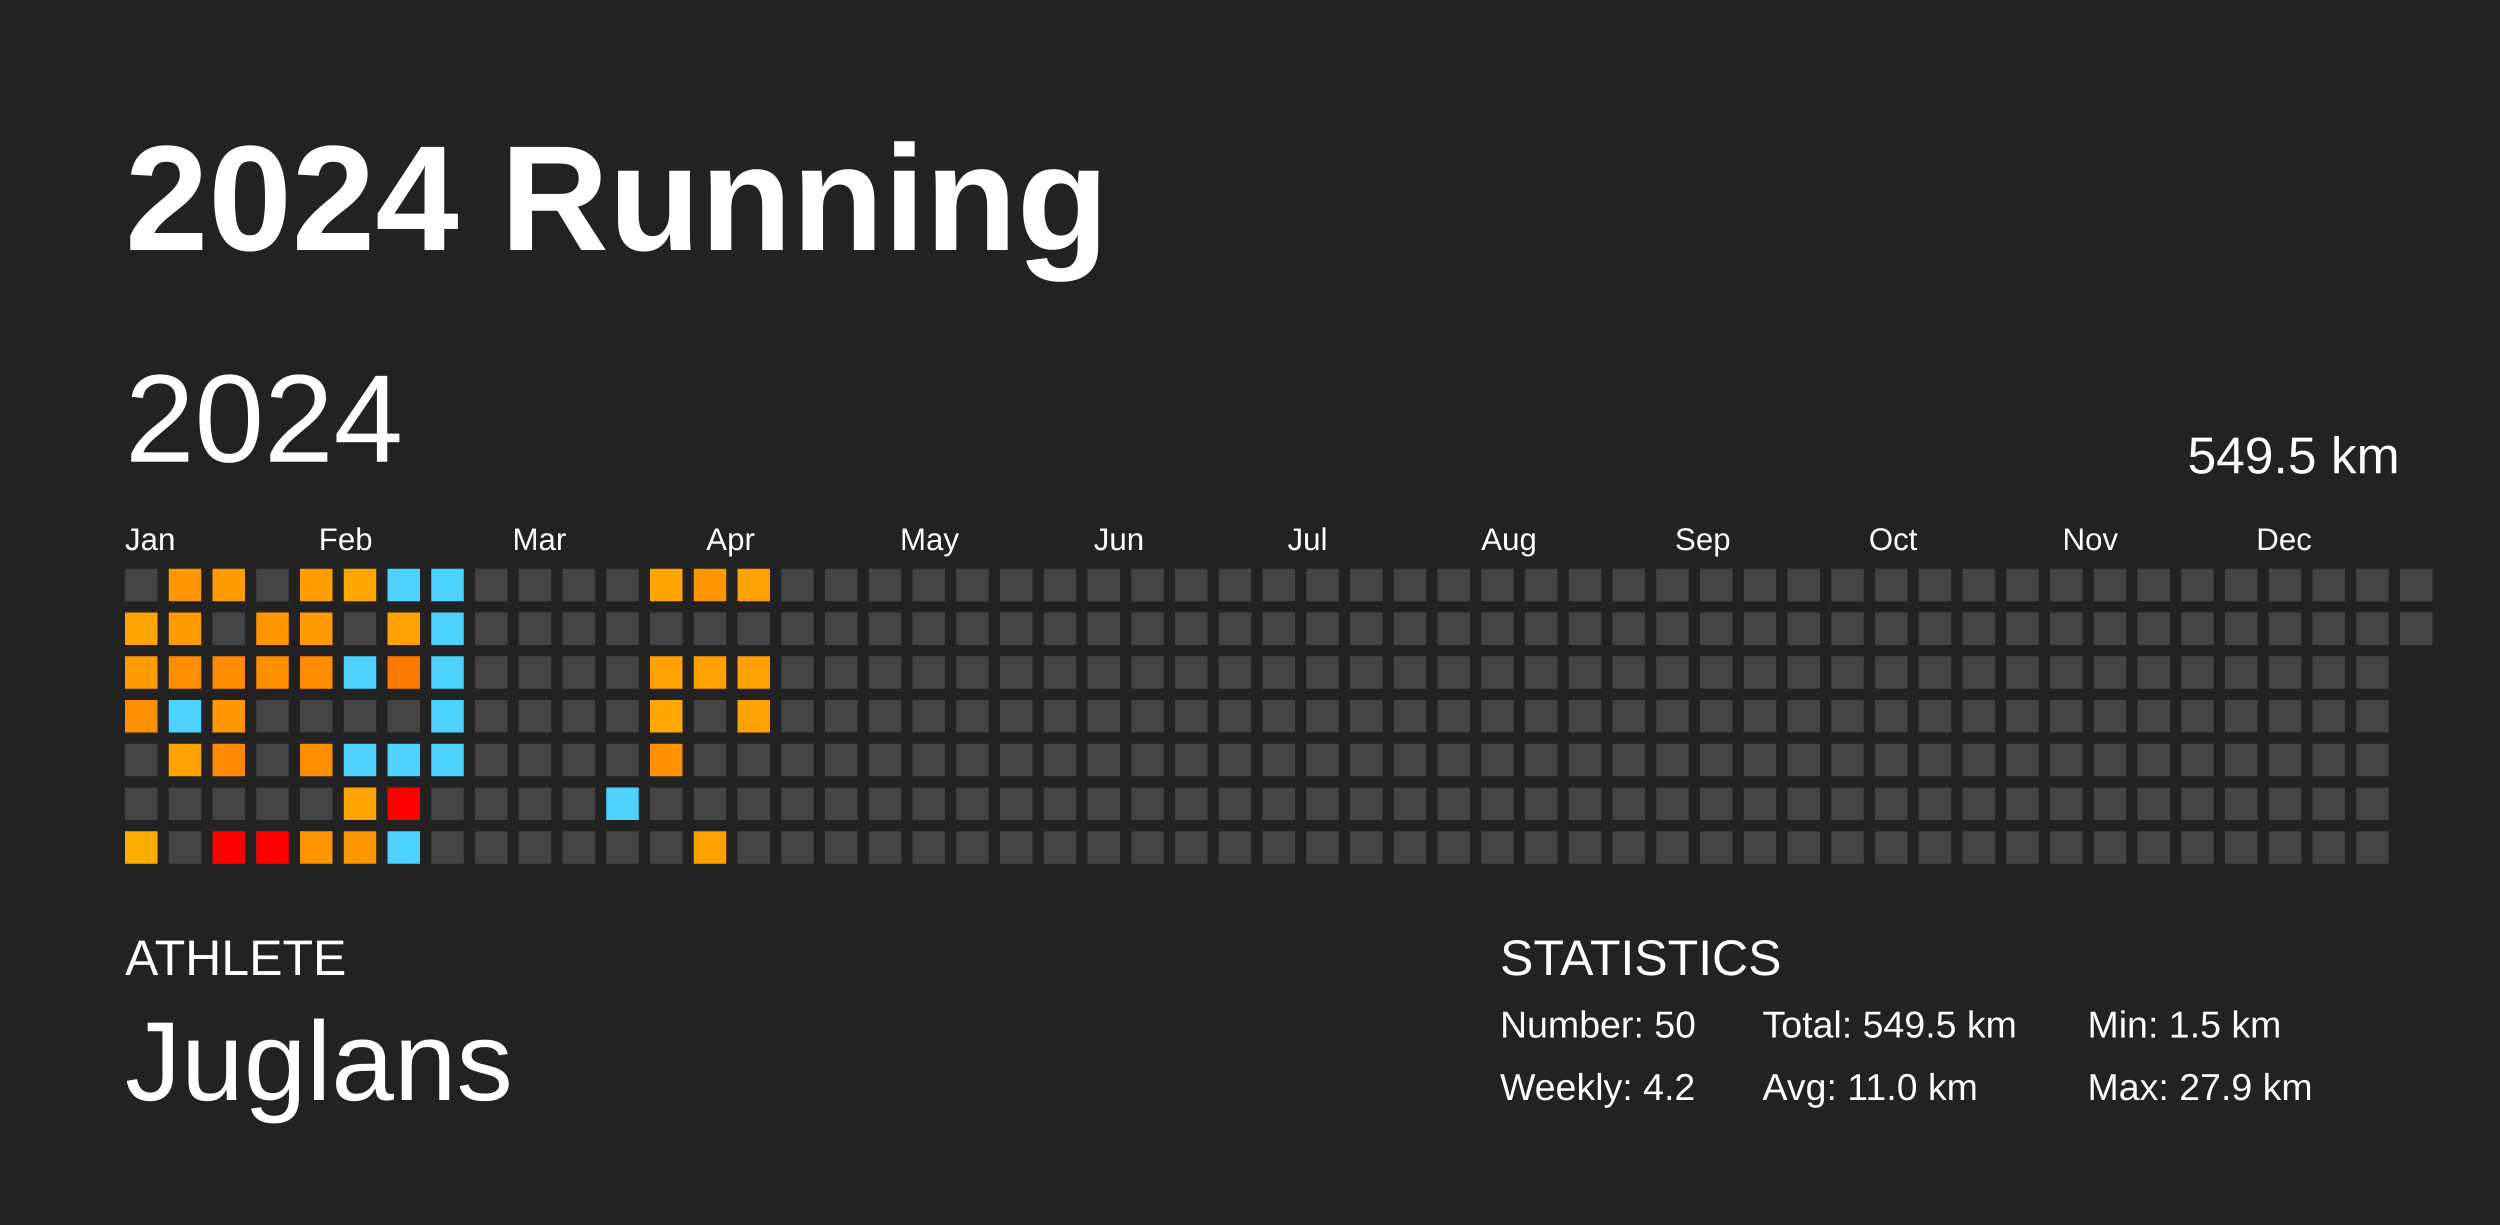
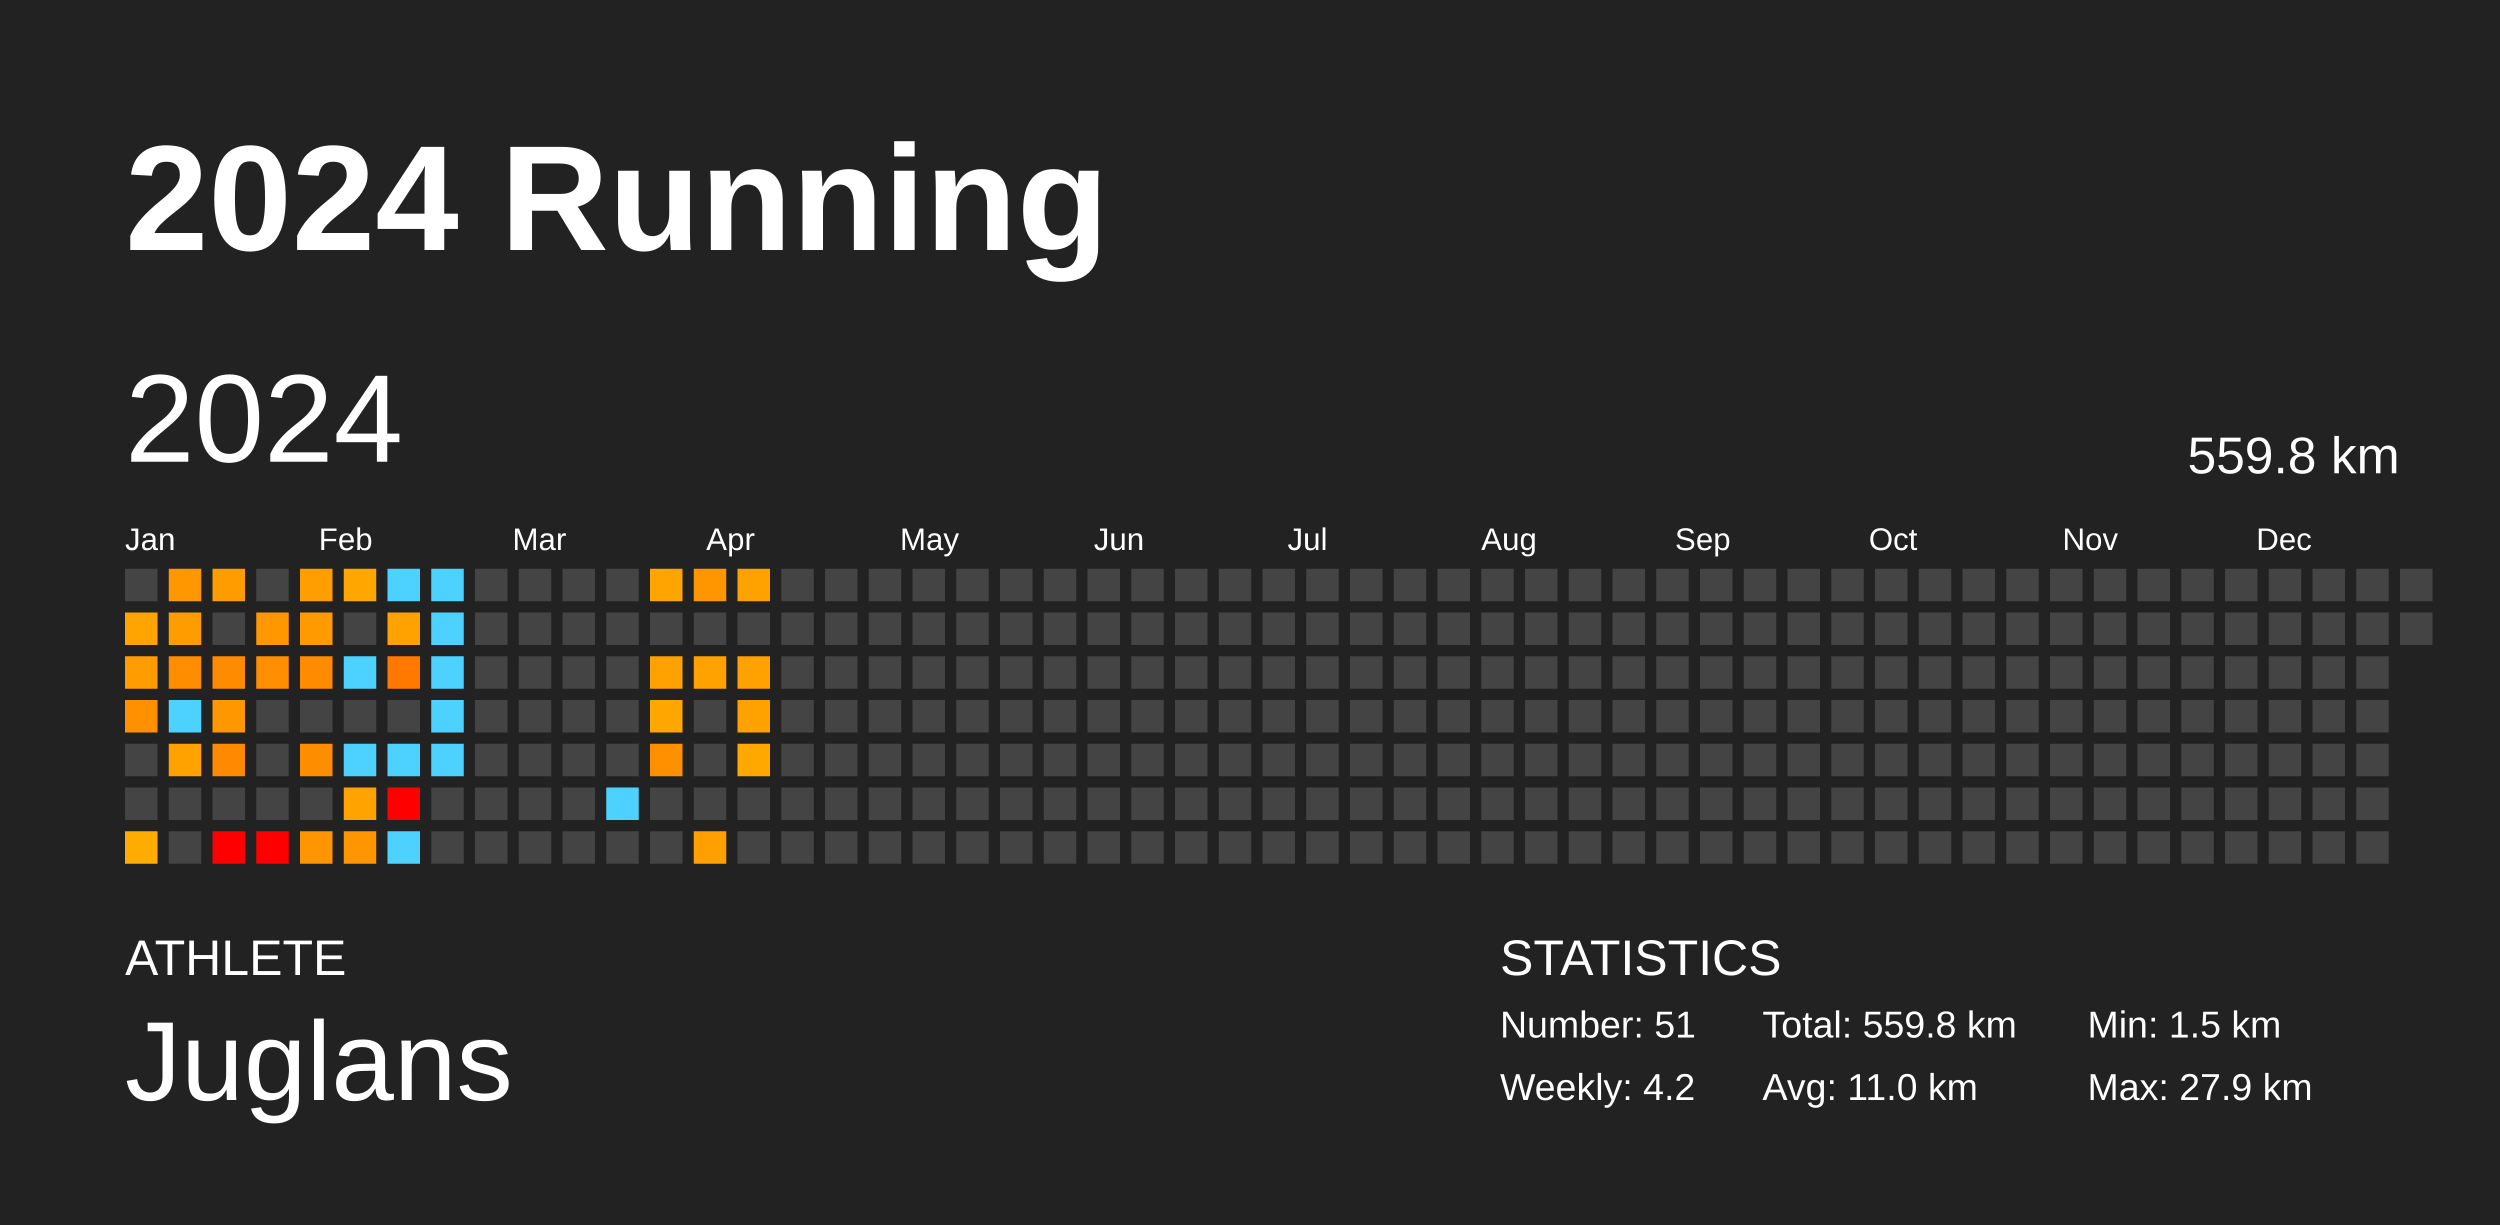
<svg xmlns="http://www.w3.org/2000/svg" baseProfile="full" height="98mm" version="1.1" viewBox="0,0,200,98" width="200mm">
  <defs />
  <rect fill="#222222" height="98" width="200" x="0" y="0" />
  <text fill="#FFFFFF" style="font-size:12px; font-family:Arial; font-weight:bold;" x="10" y="20">2024 Running</text>
  <text fill="#FFFFFF" style="font-size:4px; font-family:Arial" x="10" y="78">ATHLETE</text>
  <text fill="#FFFFFF" style="font-size:9px; font-family:Arial" x="10" y="88">Juglans</text>
  <text fill="#FFFFFF" style="font-size:4px; font-family:Arial" x="120" y="78">STATISTICS</text>
-   <text fill="#FFFFFF" style="font-size:3px; font-family:Arial" x="120" y="83">Number: 50</text>
+   <text fill="#FFFFFF" style="font-size:3px; font-family:Arial" x="120" y="83">Number: 51</text>
  <text fill="#FFFFFF" style="font-size:3px; font-family:Arial" x="120" y="88">Weekly: 4.2</text>
-   <text fill="#FFFFFF" style="font-size:3px; font-family:Arial" x="141" y="83">Total: 549.5 km</text>
+   <text fill="#FFFFFF" style="font-size:3px; font-family:Arial" x="141" y="83">Total: 559.8 km</text>
  <text fill="#FFFFFF" style="font-size:3px; font-family:Arial" x="141" y="88">Avg: 11.0 km</text>
  <text fill="#FFFFFF" style="font-size:3px; font-family:Arial" x="167" y="83">Min: 1.5 km</text>
  <text fill="#FFFFFF" style="font-size:3px; font-family:Arial" x="167" y="88">Max: 27.9 km</text>
  <text dominant-baseline="hanging" fill="#FFFFFF" style="font-size:10.0px; font-family:Arial;" x="10" y="30">2024</text>
-   <text dominant-baseline="hanging" fill="#FFFFFF" style="font-size:4.125px; font-family:Arial;" x="175" y="35">549.5 km</text>
+   <text dominant-baseline="hanging" fill="#FFFFFF" style="font-size:4.125px; font-family:Arial;" x="175" y="35">559.8 km</text>
  <text fill="#FFFFFF" style="font-size:2.5px; font-family:Arial" x="10.0" y="44">Jan</text>
  <text fill="#FFFFFF" style="font-size:2.5px; font-family:Arial" x="25.5" y="44">Feb</text>
  <text fill="#FFFFFF" style="font-size:2.5px; font-family:Arial" x="41.0" y="44">Mar</text>
  <text fill="#FFFFFF" style="font-size:2.5px; font-family:Arial" x="56.5" y="44">Apr</text>
  <text fill="#FFFFFF" style="font-size:2.5px; font-family:Arial" x="72.0" y="44">May</text>
  <text fill="#FFFFFF" style="font-size:2.5px; font-family:Arial" x="87.5" y="44">Jun</text>
  <text fill="#FFFFFF" style="font-size:2.5px; font-family:Arial" x="103.0" y="44">Jul</text>
  <text fill="#FFFFFF" style="font-size:2.5px; font-family:Arial" x="118.5" y="44">Aug</text>
  <text fill="#FFFFFF" style="font-size:2.5px; font-family:Arial" x="134.0" y="44">Sep</text>
  <text fill="#FFFFFF" style="font-size:2.5px; font-family:Arial" x="149.5" y="44">Oct</text>
  <text fill="#FFFFFF" style="font-size:2.5px; font-family:Arial" x="165.0" y="44">Nov</text>
  <text fill="#FFFFFF" style="font-size:2.5px; font-family:Arial" x="180.5" y="44">Dec</text>
  <rect fill="#444444" height="2.6" width="2.6" x="10.0" y="45.5" />
  <rect fill="#ffa400" height="2.6" width="2.6" x="10.0" y="49.0" />
  <rect fill="#ff9c00" height="2.6" width="2.6" x="10.0" y="52.5" />
  <rect fill="#ff9100" height="2.6" width="2.6" x="10.0" y="56.0" />
  <rect fill="#444444" height="2.6" width="2.6" x="10.0" y="59.5" />
  <rect fill="#444444" height="2.6" width="2.6" x="10.0" y="63.0" />
  <rect fill="#ffac00" height="2.6" width="2.6" x="10.0" y="66.5" />
  <rect fill="#ff9700" height="2.6" width="2.6" x="13.5" y="45.5" />
  <rect fill="#ff9c00" height="2.6" width="2.6" x="13.5" y="49.0" />
  <rect fill="#ff8d00" height="2.6" width="2.6" x="13.5" y="52.5" />
  <rect fill="#4dd2ff" height="2.6" width="2.6" x="13.5" y="56.0" />
  <rect fill="#ffa200" height="2.6" width="2.6" x="13.5" y="59.5" />
  <rect fill="#444444" height="2.6" width="2.6" x="13.5" y="63.0" />
  <rect fill="#444444" height="2.6" width="2.6" x="13.5" y="66.5" />
  <rect fill="#ff9d00" height="2.6" width="2.6" x="17.0" y="45.5" />
  <rect fill="#444444" height="2.6" width="2.6" x="17.0" y="49.0" />
  <rect fill="#ff8b00" height="2.6" width="2.6" x="17.0" y="52.5" />
  <rect fill="#ff9700" height="2.6" width="2.6" x="17.0" y="56.0" />
  <rect fill="#ff8900" height="2.6" width="2.6" x="17.0" y="59.5" />
  <rect fill="#444444" height="2.6" width="2.6" x="17.0" y="63.0" />
  <rect fill="red" height="2.6" width="2.6" x="17.0" y="66.5" />
  <rect fill="#444444" height="2.6" width="2.6" x="20.5" y="45.5" />
  <rect fill="#ff9700" height="2.6" width="2.6" x="20.5" y="49.0" />
  <rect fill="#ff8f00" height="2.6" width="2.6" x="20.5" y="52.5" />
  <rect fill="#444444" height="2.6" width="2.6" x="20.5" y="56.0" />
  <rect fill="#444444" height="2.6" width="2.6" x="20.5" y="59.5" />
  <rect fill="#444444" height="2.6" width="2.6" x="20.5" y="63.0" />
  <rect fill="red" height="2.6" width="2.6" x="20.5" y="66.5" />
  <rect fill="#ff9e00" height="2.6" width="2.6" x="24.0" y="45.5" />
  <rect fill="#ff9b00" height="2.6" width="2.6" x="24.0" y="49.0" />
  <rect fill="#ff8b00" height="2.6" width="2.6" x="24.0" y="52.5" />
  <rect fill="#444444" height="2.6" width="2.6" x="24.0" y="56.0" />
  <rect fill="#ff8d00" height="2.6" width="2.6" x="24.0" y="59.5" />
  <rect fill="#444444" height="2.6" width="2.6" x="24.0" y="63.0" />
  <rect fill="#ff9500" height="2.6" width="2.6" x="24.0" y="66.5" />
  <rect fill="#ffa600" height="2.6" width="2.6" x="27.5" y="45.5" />
  <rect fill="#444444" height="2.6" width="2.6" x="27.5" y="49.0" />
  <rect fill="#4dd2ff" height="2.6" width="2.6" x="27.5" y="52.5" />
  <rect fill="#444444" height="2.6" width="2.6" x="27.5" y="56.0" />
  <rect fill="#4dd2ff" height="2.6" width="2.6" x="27.5" y="59.5" />
  <rect fill="#ffa300" height="2.6" width="2.6" x="27.5" y="63.0" />
  <rect fill="#ff9500" height="2.6" width="2.6" x="27.5" y="66.5" />
  <rect fill="#4dd2ff" height="2.6" width="2.6" x="31.0" y="45.5" />
  <rect fill="#ffa200" height="2.6" width="2.6" x="31.0" y="49.0" />
  <rect fill="#ff7900" height="2.6" width="2.6" x="31.0" y="52.5" />
  <rect fill="#444444" height="2.6" width="2.6" x="31.0" y="56.0" />
  <rect fill="#4dd2ff" height="2.6" width="2.6" x="31.0" y="59.5" />
  <rect fill="red" height="2.6" width="2.6" x="31.0" y="63.0" />
  <rect fill="#4dd2ff" height="2.6" width="2.6" x="31.0" y="66.5" />
  <rect fill="#4dd2ff" height="2.6" width="2.6" x="34.5" y="45.5" />
  <rect fill="#4dd2ff" height="2.6" width="2.6" x="34.5" y="49.0" />
  <rect fill="#4dd2ff" height="2.6" width="2.6" x="34.5" y="52.5" />
  <rect fill="#4dd2ff" height="2.6" width="2.6" x="34.5" y="56.0" />
  <rect fill="#4dd2ff" height="2.6" width="2.6" x="34.5" y="59.5" />
  <rect fill="#444444" height="2.6" width="2.6" x="34.5" y="63.0" />
  <rect fill="#444444" height="2.6" width="2.6" x="34.5" y="66.5" />
  <rect fill="#444444" height="2.6" width="2.6" x="38.0" y="45.5" />
  <rect fill="#444444" height="2.6" width="2.6" x="38.0" y="49.0" />
  <rect fill="#444444" height="2.6" width="2.6" x="38.0" y="52.5" />
  <rect fill="#444444" height="2.6" width="2.6" x="38.0" y="56.0" />
  <rect fill="#444444" height="2.6" width="2.6" x="38.0" y="59.5" />
  <rect fill="#444444" height="2.6" width="2.6" x="38.0" y="63.0" />
  <rect fill="#444444" height="2.6" width="2.6" x="38.0" y="66.5" />
  <rect fill="#444444" height="2.6" width="2.6" x="41.5" y="45.5" />
  <rect fill="#444444" height="2.6" width="2.6" x="41.5" y="49.0" />
  <rect fill="#444444" height="2.6" width="2.6" x="41.5" y="52.5" />
  <rect fill="#444444" height="2.6" width="2.6" x="41.5" y="56.0" />
  <rect fill="#444444" height="2.6" width="2.6" x="41.5" y="59.5" />
  <rect fill="#444444" height="2.6" width="2.6" x="41.5" y="63.0" />
  <rect fill="#444444" height="2.6" width="2.6" x="41.5" y="66.5" />
  <rect fill="#444444" height="2.6" width="2.6" x="45.0" y="45.5" />
  <rect fill="#444444" height="2.6" width="2.6" x="45.0" y="49.0" />
  <rect fill="#444444" height="2.6" width="2.6" x="45.0" y="52.5" />
  <rect fill="#444444" height="2.6" width="2.6" x="45.0" y="56.0" />
  <rect fill="#444444" height="2.6" width="2.6" x="45.0" y="59.5" />
  <rect fill="#444444" height="2.6" width="2.6" x="45.0" y="63.0" />
  <rect fill="#444444" height="2.6" width="2.6" x="45.0" y="66.5" />
  <rect fill="#444444" height="2.6" width="2.6" x="48.5" y="45.5" />
  <rect fill="#444444" height="2.6" width="2.6" x="48.5" y="49.0" />
  <rect fill="#444444" height="2.6" width="2.6" x="48.5" y="52.5" />
  <rect fill="#444444" height="2.6" width="2.6" x="48.5" y="56.0" />
  <rect fill="#444444" height="2.6" width="2.6" x="48.5" y="59.5" />
  <rect fill="#4dd2ff" height="2.6" width="2.6" x="48.5" y="63.0" />
  <rect fill="#444444" height="2.6" width="2.6" x="48.5" y="66.5" />
  <rect fill="#ffa400" height="2.6" width="2.6" x="52.0" y="45.5" />
  <rect fill="#444444" height="2.6" width="2.6" x="52.0" y="49.0" />
  <rect fill="#ffa100" height="2.6" width="2.6" x="52.0" y="52.5" />
  <rect fill="#ffa700" height="2.6" width="2.6" x="52.0" y="56.0" />
  <rect fill="#ff9100" height="2.6" width="2.6" x="52.0" y="59.5" />
  <rect fill="#444444" height="2.6" width="2.6" x="52.0" y="63.0" />
  <rect fill="#444444" height="2.6" width="2.6" x="52.0" y="66.5" />
  <rect fill="#ff9600" height="2.6" width="2.6" x="55.5" y="45.5" />
  <rect fill="#444444" height="2.6" width="2.6" x="55.5" y="49.0" />
  <rect fill="#ffa200" height="2.6" width="2.6" x="55.5" y="52.5" />
  <rect fill="#444444" height="2.6" width="2.6" x="55.5" y="56.0" />
  <rect fill="#444444" height="2.6" width="2.6" x="55.5" y="59.5" />
  <rect fill="#444444" height="2.6" width="2.6" x="55.5" y="63.0" />
  <rect fill="#ffa000" height="2.6" width="2.6" x="55.5" y="66.5" />
  <rect fill="#ffa200" height="2.6" width="2.6" x="59.0" y="45.5" />
  <rect fill="#444444" height="2.6" width="2.6" x="59.0" y="49.0" />
  <rect fill="#ffa100" height="2.6" width="2.6" x="59.0" y="52.5" />
  <rect fill="#ffa200" height="2.6" width="2.6" x="59.0" y="56.0" />
-   <rect fill="#444444" height="2.6" width="2.6" x="59.0" y="59.5" />
+   <rect fill="#ffa900" height="2.6" width="2.6" x="59.0" y="59.5" />
  <rect fill="#444444" height="2.6" width="2.6" x="59.0" y="63.0" />
  <rect fill="#444444" height="2.6" width="2.6" x="59.0" y="66.5" />
  <rect fill="#444444" height="2.6" width="2.6" x="62.5" y="45.5" />
  <rect fill="#444444" height="2.6" width="2.6" x="62.5" y="49.0" />
  <rect fill="#444444" height="2.6" width="2.6" x="62.5" y="52.5" />
  <rect fill="#444444" height="2.6" width="2.6" x="62.5" y="56.0" />
  <rect fill="#444444" height="2.6" width="2.6" x="62.5" y="59.5" />
  <rect fill="#444444" height="2.6" width="2.6" x="62.5" y="63.0" />
  <rect fill="#444444" height="2.6" width="2.6" x="62.5" y="66.5" />
  <rect fill="#444444" height="2.6" width="2.6" x="66.0" y="45.5" />
  <rect fill="#444444" height="2.6" width="2.6" x="66.0" y="49.0" />
  <rect fill="#444444" height="2.6" width="2.6" x="66.0" y="52.5" />
  <rect fill="#444444" height="2.6" width="2.6" x="66.0" y="56.0" />
  <rect fill="#444444" height="2.6" width="2.6" x="66.0" y="59.5" />
  <rect fill="#444444" height="2.6" width="2.6" x="66.0" y="63.0" />
  <rect fill="#444444" height="2.6" width="2.6" x="66.0" y="66.5" />
  <rect fill="#444444" height="2.6" width="2.6" x="69.5" y="45.5" />
  <rect fill="#444444" height="2.6" width="2.6" x="69.5" y="49.0" />
  <rect fill="#444444" height="2.6" width="2.6" x="69.5" y="52.5" />
  <rect fill="#444444" height="2.6" width="2.6" x="69.5" y="56.0" />
  <rect fill="#444444" height="2.6" width="2.6" x="69.5" y="59.5" />
  <rect fill="#444444" height="2.6" width="2.6" x="69.5" y="63.0" />
  <rect fill="#444444" height="2.6" width="2.6" x="69.5" y="66.5" />
  <rect fill="#444444" height="2.6" width="2.6" x="73.0" y="45.5" />
  <rect fill="#444444" height="2.6" width="2.6" x="73.0" y="49.0" />
  <rect fill="#444444" height="2.6" width="2.6" x="73.0" y="52.5" />
  <rect fill="#444444" height="2.6" width="2.6" x="73.0" y="56.0" />
  <rect fill="#444444" height="2.6" width="2.6" x="73.0" y="59.5" />
  <rect fill="#444444" height="2.6" width="2.6" x="73.0" y="63.0" />
  <rect fill="#444444" height="2.6" width="2.6" x="73.0" y="66.5" />
  <rect fill="#444444" height="2.6" width="2.6" x="76.5" y="45.5" />
  <rect fill="#444444" height="2.6" width="2.6" x="76.5" y="49.0" />
  <rect fill="#444444" height="2.6" width="2.6" x="76.5" y="52.5" />
  <rect fill="#444444" height="2.6" width="2.6" x="76.5" y="56.0" />
  <rect fill="#444444" height="2.6" width="2.6" x="76.5" y="59.5" />
  <rect fill="#444444" height="2.6" width="2.6" x="76.5" y="63.0" />
  <rect fill="#444444" height="2.6" width="2.6" x="76.5" y="66.5" />
  <rect fill="#444444" height="2.6" width="2.6" x="80.0" y="45.5" />
  <rect fill="#444444" height="2.6" width="2.6" x="80.0" y="49.0" />
  <rect fill="#444444" height="2.6" width="2.6" x="80.0" y="52.5" />
  <rect fill="#444444" height="2.6" width="2.6" x="80.0" y="56.0" />
  <rect fill="#444444" height="2.6" width="2.6" x="80.0" y="59.5" />
  <rect fill="#444444" height="2.6" width="2.6" x="80.0" y="63.0" />
  <rect fill="#444444" height="2.6" width="2.6" x="80.0" y="66.5" />
  <rect fill="#444444" height="2.6" width="2.6" x="83.5" y="45.5" />
  <rect fill="#444444" height="2.6" width="2.6" x="83.5" y="49.0" />
  <rect fill="#444444" height="2.6" width="2.6" x="83.5" y="52.5" />
  <rect fill="#444444" height="2.6" width="2.6" x="83.5" y="56.0" />
  <rect fill="#444444" height="2.6" width="2.6" x="83.5" y="59.5" />
  <rect fill="#444444" height="2.6" width="2.6" x="83.5" y="63.0" />
  <rect fill="#444444" height="2.6" width="2.6" x="83.5" y="66.5" />
  <rect fill="#444444" height="2.6" width="2.6" x="87.0" y="45.5" />
  <rect fill="#444444" height="2.6" width="2.6" x="87.0" y="49.0" />
  <rect fill="#444444" height="2.6" width="2.6" x="87.0" y="52.5" />
  <rect fill="#444444" height="2.6" width="2.6" x="87.0" y="56.0" />
  <rect fill="#444444" height="2.6" width="2.6" x="87.0" y="59.5" />
  <rect fill="#444444" height="2.6" width="2.6" x="87.0" y="63.0" />
  <rect fill="#444444" height="2.6" width="2.6" x="87.0" y="66.5" />
  <rect fill="#444444" height="2.6" width="2.6" x="90.5" y="45.5" />
  <rect fill="#444444" height="2.6" width="2.6" x="90.5" y="49.0" />
  <rect fill="#444444" height="2.6" width="2.6" x="90.5" y="52.5" />
  <rect fill="#444444" height="2.6" width="2.6" x="90.5" y="56.0" />
  <rect fill="#444444" height="2.6" width="2.6" x="90.5" y="59.5" />
  <rect fill="#444444" height="2.6" width="2.6" x="90.5" y="63.0" />
  <rect fill="#444444" height="2.6" width="2.6" x="90.5" y="66.5" />
  <rect fill="#444444" height="2.6" width="2.6" x="94.0" y="45.5" />
  <rect fill="#444444" height="2.6" width="2.6" x="94.0" y="49.0" />
  <rect fill="#444444" height="2.6" width="2.6" x="94.0" y="52.5" />
  <rect fill="#444444" height="2.6" width="2.6" x="94.0" y="56.0" />
  <rect fill="#444444" height="2.6" width="2.6" x="94.0" y="59.5" />
  <rect fill="#444444" height="2.6" width="2.6" x="94.0" y="63.0" />
  <rect fill="#444444" height="2.6" width="2.6" x="94.0" y="66.5" />
  <rect fill="#444444" height="2.6" width="2.6" x="97.5" y="45.5" />
  <rect fill="#444444" height="2.6" width="2.6" x="97.5" y="49.0" />
  <rect fill="#444444" height="2.6" width="2.6" x="97.5" y="52.5" />
  <rect fill="#444444" height="2.6" width="2.6" x="97.5" y="56.0" />
  <rect fill="#444444" height="2.6" width="2.6" x="97.5" y="59.5" />
  <rect fill="#444444" height="2.6" width="2.6" x="97.5" y="63.0" />
  <rect fill="#444444" height="2.6" width="2.6" x="97.5" y="66.5" />
  <rect fill="#444444" height="2.6" width="2.6" x="101.0" y="45.5" />
  <rect fill="#444444" height="2.6" width="2.6" x="101.0" y="49.0" />
  <rect fill="#444444" height="2.6" width="2.6" x="101.0" y="52.5" />
  <rect fill="#444444" height="2.6" width="2.6" x="101.0" y="56.0" />
  <rect fill="#444444" height="2.6" width="2.6" x="101.0" y="59.5" />
  <rect fill="#444444" height="2.6" width="2.6" x="101.0" y="63.0" />
  <rect fill="#444444" height="2.6" width="2.6" x="101.0" y="66.5" />
  <rect fill="#444444" height="2.6" width="2.6" x="104.5" y="45.5" />
  <rect fill="#444444" height="2.6" width="2.6" x="104.5" y="49.0" />
  <rect fill="#444444" height="2.6" width="2.6" x="104.5" y="52.5" />
  <rect fill="#444444" height="2.6" width="2.6" x="104.5" y="56.0" />
  <rect fill="#444444" height="2.6" width="2.6" x="104.5" y="59.5" />
  <rect fill="#444444" height="2.6" width="2.6" x="104.5" y="63.0" />
  <rect fill="#444444" height="2.6" width="2.6" x="104.5" y="66.5" />
  <rect fill="#444444" height="2.6" width="2.6" x="108.0" y="45.5" />
  <rect fill="#444444" height="2.6" width="2.6" x="108.0" y="49.0" />
  <rect fill="#444444" height="2.6" width="2.6" x="108.0" y="52.5" />
  <rect fill="#444444" height="2.6" width="2.6" x="108.0" y="56.0" />
  <rect fill="#444444" height="2.6" width="2.6" x="108.0" y="59.5" />
  <rect fill="#444444" height="2.6" width="2.6" x="108.0" y="63.0" />
  <rect fill="#444444" height="2.6" width="2.6" x="108.0" y="66.5" />
  <rect fill="#444444" height="2.6" width="2.6" x="111.5" y="45.5" />
  <rect fill="#444444" height="2.6" width="2.6" x="111.5" y="49.0" />
  <rect fill="#444444" height="2.6" width="2.6" x="111.5" y="52.5" />
  <rect fill="#444444" height="2.6" width="2.6" x="111.5" y="56.0" />
  <rect fill="#444444" height="2.6" width="2.6" x="111.5" y="59.5" />
  <rect fill="#444444" height="2.6" width="2.6" x="111.5" y="63.0" />
  <rect fill="#444444" height="2.6" width="2.6" x="111.5" y="66.5" />
  <rect fill="#444444" height="2.6" width="2.6" x="115.0" y="45.5" />
  <rect fill="#444444" height="2.6" width="2.6" x="115.0" y="49.0" />
  <rect fill="#444444" height="2.6" width="2.6" x="115.0" y="52.5" />
  <rect fill="#444444" height="2.6" width="2.6" x="115.0" y="56.0" />
  <rect fill="#444444" height="2.6" width="2.6" x="115.0" y="59.5" />
  <rect fill="#444444" height="2.6" width="2.6" x="115.0" y="63.0" />
  <rect fill="#444444" height="2.6" width="2.6" x="115.0" y="66.5" />
  <rect fill="#444444" height="2.6" width="2.6" x="118.5" y="45.5" />
  <rect fill="#444444" height="2.6" width="2.6" x="118.5" y="49.0" />
  <rect fill="#444444" height="2.6" width="2.6" x="118.5" y="52.5" />
  <rect fill="#444444" height="2.6" width="2.6" x="118.5" y="56.0" />
  <rect fill="#444444" height="2.6" width="2.6" x="118.5" y="59.5" />
  <rect fill="#444444" height="2.6" width="2.6" x="118.5" y="63.0" />
  <rect fill="#444444" height="2.6" width="2.6" x="118.5" y="66.5" />
  <rect fill="#444444" height="2.6" width="2.6" x="122.0" y="45.5" />
  <rect fill="#444444" height="2.6" width="2.6" x="122.0" y="49.0" />
  <rect fill="#444444" height="2.6" width="2.6" x="122.0" y="52.5" />
  <rect fill="#444444" height="2.6" width="2.6" x="122.0" y="56.0" />
  <rect fill="#444444" height="2.6" width="2.6" x="122.0" y="59.5" />
  <rect fill="#444444" height="2.6" width="2.6" x="122.0" y="63.0" />
  <rect fill="#444444" height="2.6" width="2.6" x="122.0" y="66.5" />
  <rect fill="#444444" height="2.6" width="2.6" x="125.5" y="45.5" />
  <rect fill="#444444" height="2.6" width="2.6" x="125.5" y="49.0" />
  <rect fill="#444444" height="2.6" width="2.6" x="125.5" y="52.5" />
  <rect fill="#444444" height="2.6" width="2.6" x="125.5" y="56.0" />
  <rect fill="#444444" height="2.6" width="2.6" x="125.5" y="59.5" />
  <rect fill="#444444" height="2.6" width="2.6" x="125.5" y="63.0" />
  <rect fill="#444444" height="2.6" width="2.6" x="125.5" y="66.5" />
  <rect fill="#444444" height="2.6" width="2.6" x="129.0" y="45.5" />
  <rect fill="#444444" height="2.6" width="2.6" x="129.0" y="49.0" />
  <rect fill="#444444" height="2.6" width="2.6" x="129.0" y="52.5" />
  <rect fill="#444444" height="2.6" width="2.6" x="129.0" y="56.0" />
  <rect fill="#444444" height="2.6" width="2.6" x="129.0" y="59.5" />
  <rect fill="#444444" height="2.6" width="2.6" x="129.0" y="63.0" />
  <rect fill="#444444" height="2.6" width="2.6" x="129.0" y="66.5" />
  <rect fill="#444444" height="2.6" width="2.6" x="132.5" y="45.5" />
  <rect fill="#444444" height="2.6" width="2.6" x="132.5" y="49.0" />
  <rect fill="#444444" height="2.6" width="2.6" x="132.5" y="52.5" />
  <rect fill="#444444" height="2.6" width="2.6" x="132.5" y="56.0" />
  <rect fill="#444444" height="2.6" width="2.6" x="132.5" y="59.5" />
  <rect fill="#444444" height="2.6" width="2.6" x="132.5" y="63.0" />
  <rect fill="#444444" height="2.6" width="2.6" x="132.5" y="66.5" />
  <rect fill="#444444" height="2.6" width="2.6" x="136.0" y="45.5" />
  <rect fill="#444444" height="2.6" width="2.6" x="136.0" y="49.0" />
  <rect fill="#444444" height="2.6" width="2.6" x="136.0" y="52.5" />
  <rect fill="#444444" height="2.6" width="2.6" x="136.0" y="56.0" />
  <rect fill="#444444" height="2.6" width="2.6" x="136.0" y="59.5" />
  <rect fill="#444444" height="2.6" width="2.6" x="136.0" y="63.0" />
  <rect fill="#444444" height="2.6" width="2.6" x="136.0" y="66.5" />
  <rect fill="#444444" height="2.6" width="2.6" x="139.5" y="45.5" />
  <rect fill="#444444" height="2.6" width="2.6" x="139.5" y="49.0" />
  <rect fill="#444444" height="2.6" width="2.6" x="139.5" y="52.5" />
  <rect fill="#444444" height="2.6" width="2.6" x="139.5" y="56.0" />
  <rect fill="#444444" height="2.6" width="2.6" x="139.5" y="59.5" />
  <rect fill="#444444" height="2.6" width="2.6" x="139.5" y="63.0" />
  <rect fill="#444444" height="2.6" width="2.6" x="139.5" y="66.5" />
  <rect fill="#444444" height="2.6" width="2.6" x="143.0" y="45.5" />
  <rect fill="#444444" height="2.6" width="2.6" x="143.0" y="49.0" />
  <rect fill="#444444" height="2.6" width="2.6" x="143.0" y="52.5" />
  <rect fill="#444444" height="2.6" width="2.6" x="143.0" y="56.0" />
  <rect fill="#444444" height="2.6" width="2.6" x="143.0" y="59.5" />
  <rect fill="#444444" height="2.6" width="2.6" x="143.0" y="63.0" />
  <rect fill="#444444" height="2.6" width="2.6" x="143.0" y="66.5" />
  <rect fill="#444444" height="2.6" width="2.6" x="146.5" y="45.5" />
  <rect fill="#444444" height="2.6" width="2.6" x="146.5" y="49.0" />
  <rect fill="#444444" height="2.6" width="2.6" x="146.5" y="52.5" />
  <rect fill="#444444" height="2.6" width="2.6" x="146.5" y="56.0" />
  <rect fill="#444444" height="2.6" width="2.6" x="146.5" y="59.5" />
  <rect fill="#444444" height="2.6" width="2.6" x="146.5" y="63.0" />
  <rect fill="#444444" height="2.6" width="2.6" x="146.5" y="66.5" />
  <rect fill="#444444" height="2.6" width="2.6" x="150.0" y="45.5" />
  <rect fill="#444444" height="2.6" width="2.6" x="150.0" y="49.0" />
  <rect fill="#444444" height="2.6" width="2.6" x="150.0" y="52.5" />
  <rect fill="#444444" height="2.6" width="2.6" x="150.0" y="56.0" />
  <rect fill="#444444" height="2.6" width="2.6" x="150.0" y="59.5" />
  <rect fill="#444444" height="2.6" width="2.6" x="150.0" y="63.0" />
  <rect fill="#444444" height="2.6" width="2.6" x="150.0" y="66.5" />
  <rect fill="#444444" height="2.6" width="2.6" x="153.5" y="45.5" />
  <rect fill="#444444" height="2.6" width="2.6" x="153.5" y="49.0" />
  <rect fill="#444444" height="2.6" width="2.6" x="153.5" y="52.5" />
  <rect fill="#444444" height="2.6" width="2.6" x="153.5" y="56.0" />
  <rect fill="#444444" height="2.6" width="2.6" x="153.5" y="59.5" />
  <rect fill="#444444" height="2.6" width="2.6" x="153.5" y="63.0" />
  <rect fill="#444444" height="2.6" width="2.6" x="153.5" y="66.5" />
  <rect fill="#444444" height="2.6" width="2.6" x="157.0" y="45.5" />
  <rect fill="#444444" height="2.6" width="2.6" x="157.0" y="49.0" />
  <rect fill="#444444" height="2.6" width="2.6" x="157.0" y="52.5" />
  <rect fill="#444444" height="2.6" width="2.6" x="157.0" y="56.0" />
  <rect fill="#444444" height="2.6" width="2.6" x="157.0" y="59.5" />
  <rect fill="#444444" height="2.6" width="2.6" x="157.0" y="63.0" />
  <rect fill="#444444" height="2.6" width="2.6" x="157.0" y="66.5" />
  <rect fill="#444444" height="2.6" width="2.6" x="160.5" y="45.5" />
  <rect fill="#444444" height="2.6" width="2.6" x="160.5" y="49.0" />
  <rect fill="#444444" height="2.6" width="2.6" x="160.5" y="52.5" />
  <rect fill="#444444" height="2.6" width="2.6" x="160.5" y="56.0" />
  <rect fill="#444444" height="2.6" width="2.6" x="160.5" y="59.5" />
  <rect fill="#444444" height="2.6" width="2.6" x="160.5" y="63.0" />
  <rect fill="#444444" height="2.6" width="2.6" x="160.5" y="66.5" />
  <rect fill="#444444" height="2.6" width="2.6" x="164.0" y="45.5" />
  <rect fill="#444444" height="2.6" width="2.6" x="164.0" y="49.0" />
  <rect fill="#444444" height="2.6" width="2.6" x="164.0" y="52.5" />
  <rect fill="#444444" height="2.6" width="2.6" x="164.0" y="56.0" />
  <rect fill="#444444" height="2.6" width="2.6" x="164.0" y="59.5" />
  <rect fill="#444444" height="2.6" width="2.6" x="164.0" y="63.0" />
  <rect fill="#444444" height="2.6" width="2.6" x="164.0" y="66.5" />
  <rect fill="#444444" height="2.6" width="2.6" x="167.5" y="45.5" />
  <rect fill="#444444" height="2.6" width="2.6" x="167.5" y="49.0" />
  <rect fill="#444444" height="2.6" width="2.6" x="167.5" y="52.5" />
  <rect fill="#444444" height="2.6" width="2.6" x="167.5" y="56.0" />
  <rect fill="#444444" height="2.6" width="2.6" x="167.5" y="59.5" />
  <rect fill="#444444" height="2.6" width="2.6" x="167.5" y="63.0" />
  <rect fill="#444444" height="2.6" width="2.6" x="167.5" y="66.5" />
  <rect fill="#444444" height="2.6" width="2.6" x="171.0" y="45.5" />
  <rect fill="#444444" height="2.6" width="2.6" x="171.0" y="49.0" />
  <rect fill="#444444" height="2.6" width="2.6" x="171.0" y="52.5" />
  <rect fill="#444444" height="2.6" width="2.6" x="171.0" y="56.0" />
  <rect fill="#444444" height="2.6" width="2.6" x="171.0" y="59.5" />
  <rect fill="#444444" height="2.6" width="2.6" x="171.0" y="63.0" />
  <rect fill="#444444" height="2.6" width="2.6" x="171.0" y="66.5" />
  <rect fill="#444444" height="2.6" width="2.6" x="174.5" y="45.5" />
  <rect fill="#444444" height="2.6" width="2.6" x="174.5" y="49.0" />
  <rect fill="#444444" height="2.6" width="2.6" x="174.5" y="52.5" />
  <rect fill="#444444" height="2.6" width="2.6" x="174.5" y="56.0" />
  <rect fill="#444444" height="2.6" width="2.6" x="174.5" y="59.5" />
  <rect fill="#444444" height="2.6" width="2.6" x="174.5" y="63.0" />
  <rect fill="#444444" height="2.6" width="2.6" x="174.5" y="66.5" />
  <rect fill="#444444" height="2.6" width="2.6" x="178.0" y="45.5" />
  <rect fill="#444444" height="2.6" width="2.6" x="178.0" y="49.0" />
  <rect fill="#444444" height="2.6" width="2.6" x="178.0" y="52.5" />
  <rect fill="#444444" height="2.6" width="2.6" x="178.0" y="56.0" />
  <rect fill="#444444" height="2.6" width="2.6" x="178.0" y="59.5" />
  <rect fill="#444444" height="2.6" width="2.6" x="178.0" y="63.0" />
  <rect fill="#444444" height="2.6" width="2.6" x="178.0" y="66.5" />
  <rect fill="#444444" height="2.6" width="2.6" x="181.5" y="45.5" />
  <rect fill="#444444" height="2.6" width="2.6" x="181.5" y="49.0" />
  <rect fill="#444444" height="2.6" width="2.6" x="181.5" y="52.5" />
  <rect fill="#444444" height="2.6" width="2.6" x="181.5" y="56.0" />
  <rect fill="#444444" height="2.6" width="2.6" x="181.5" y="59.5" />
  <rect fill="#444444" height="2.6" width="2.6" x="181.5" y="63.0" />
  <rect fill="#444444" height="2.6" width="2.6" x="181.5" y="66.5" />
  <rect fill="#444444" height="2.6" width="2.6" x="185.0" y="45.5" />
  <rect fill="#444444" height="2.6" width="2.6" x="185.0" y="49.0" />
  <rect fill="#444444" height="2.6" width="2.6" x="185.0" y="52.5" />
  <rect fill="#444444" height="2.6" width="2.6" x="185.0" y="56.0" />
  <rect fill="#444444" height="2.6" width="2.6" x="185.0" y="59.5" />
  <rect fill="#444444" height="2.6" width="2.6" x="185.0" y="63.0" />
  <rect fill="#444444" height="2.6" width="2.6" x="185.0" y="66.5" />
  <rect fill="#444444" height="2.6" width="2.6" x="188.5" y="45.5" />
  <rect fill="#444444" height="2.6" width="2.6" x="188.5" y="49.0" />
  <rect fill="#444444" height="2.6" width="2.6" x="188.5" y="52.5" />
  <rect fill="#444444" height="2.6" width="2.6" x="188.5" y="56.0" />
  <rect fill="#444444" height="2.6" width="2.6" x="188.5" y="59.5" />
  <rect fill="#444444" height="2.6" width="2.6" x="188.5" y="63.0" />
  <rect fill="#444444" height="2.6" width="2.6" x="188.5" y="66.5" />
  <rect fill="#444444" height="2.6" width="2.6" x="192.0" y="45.5" />
  <rect fill="#444444" height="2.6" width="2.6" x="192.0" y="49.0" />
</svg>
